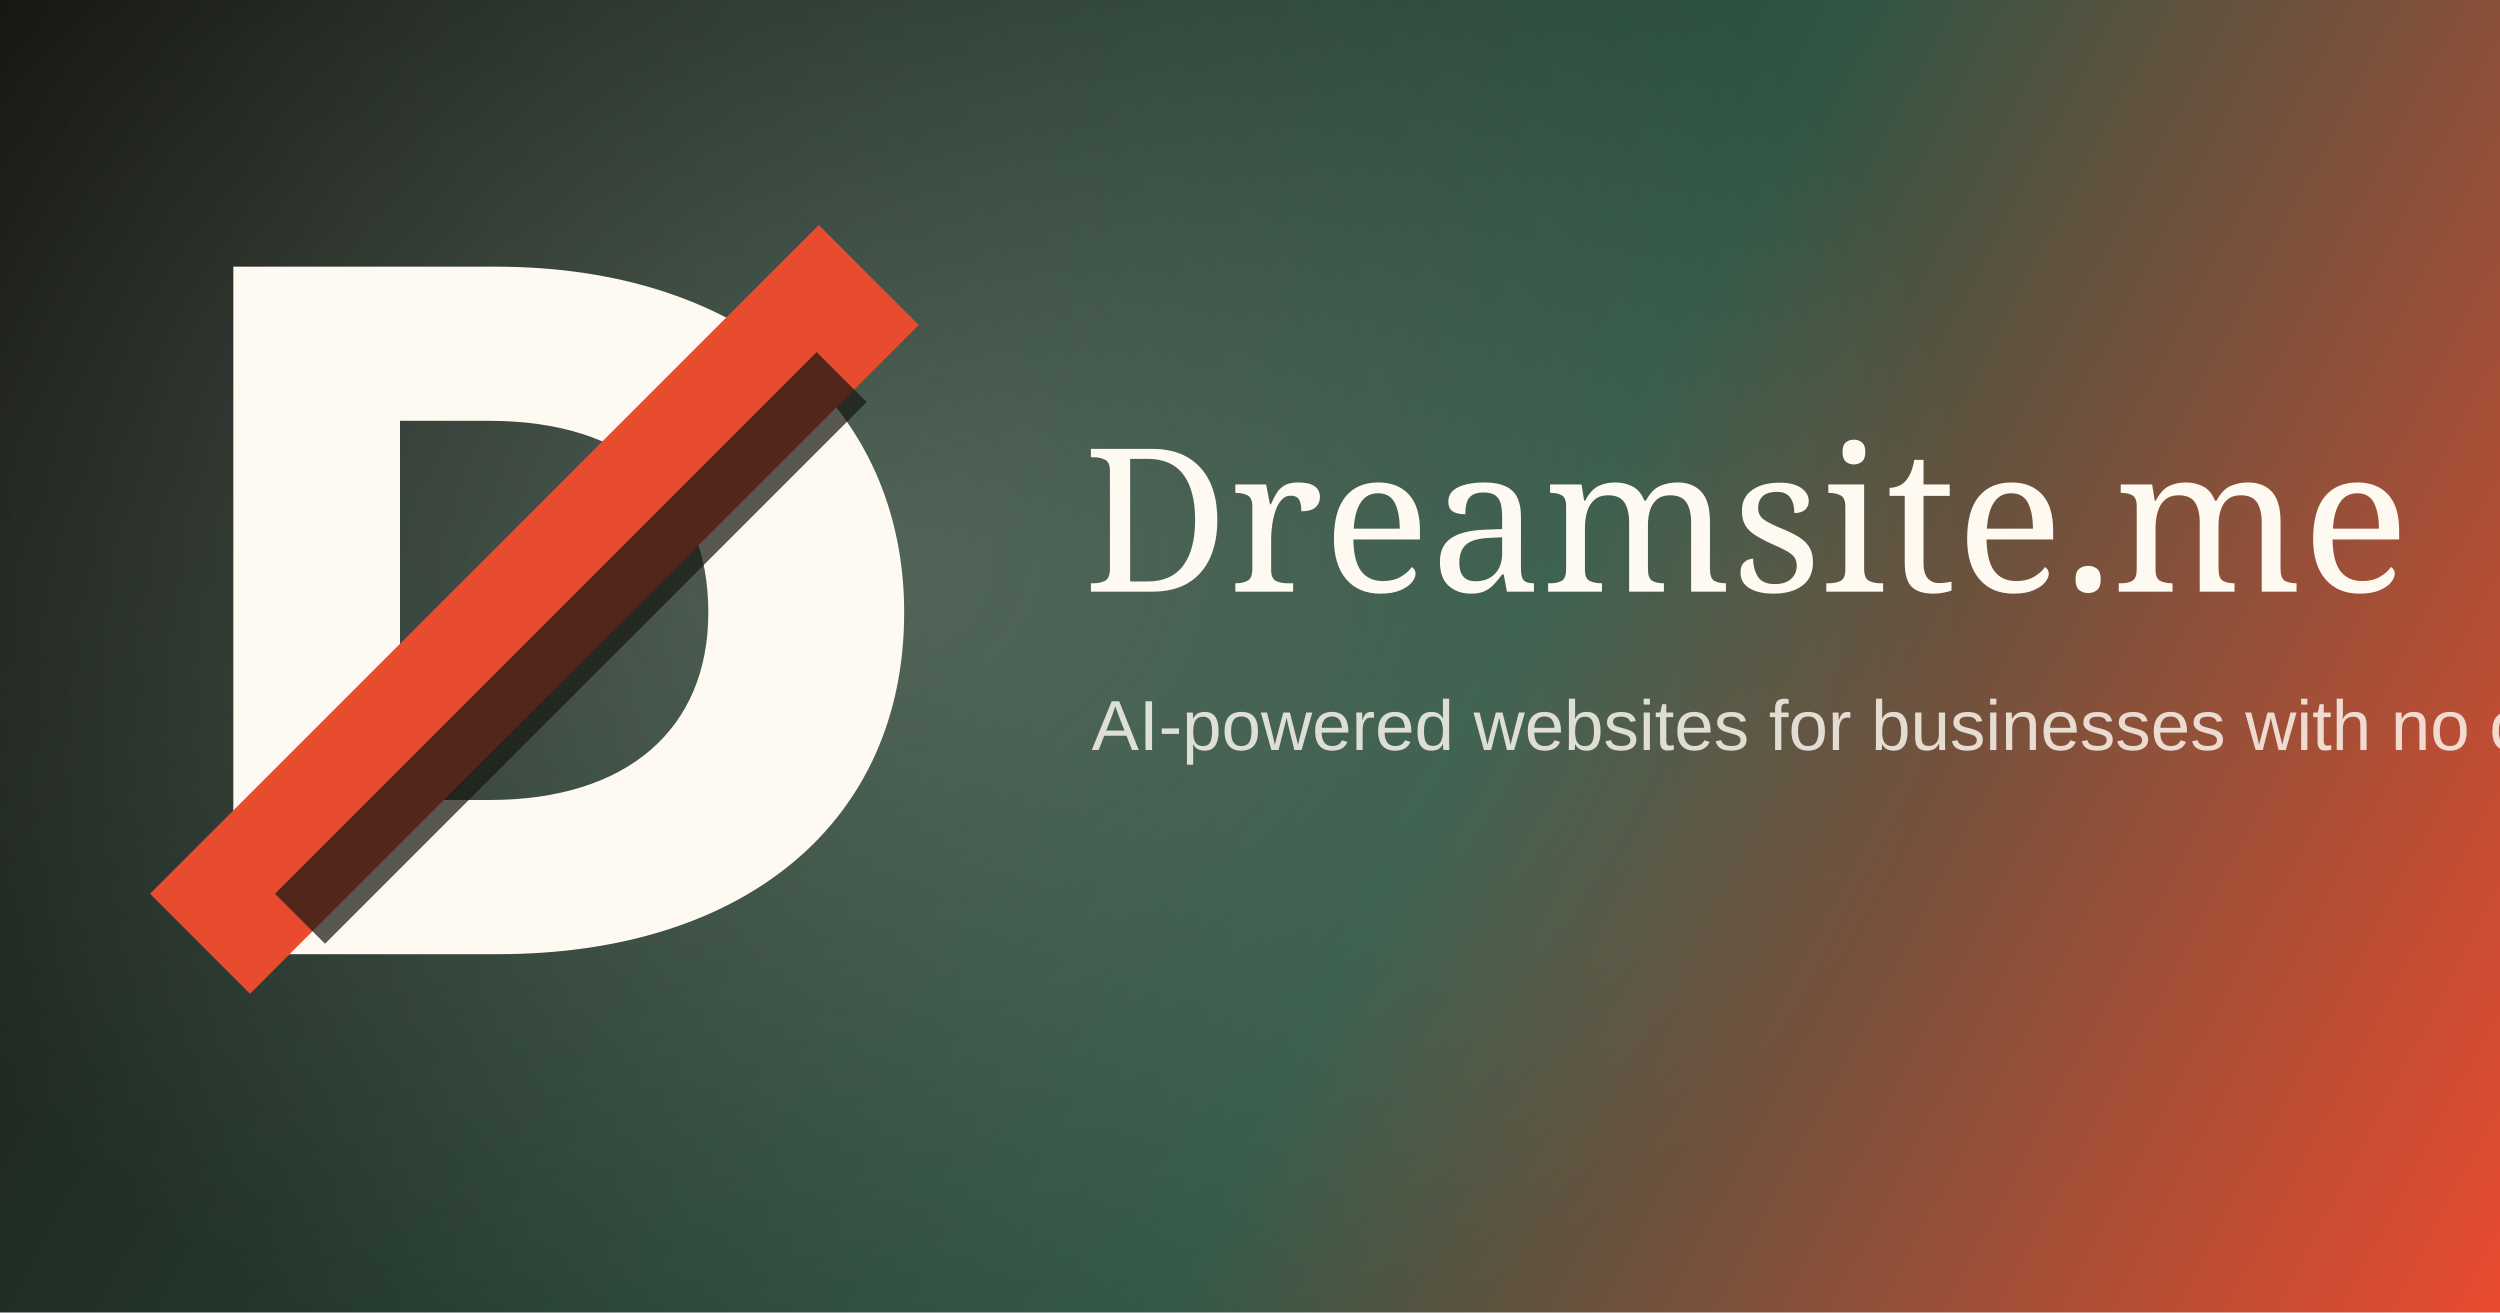
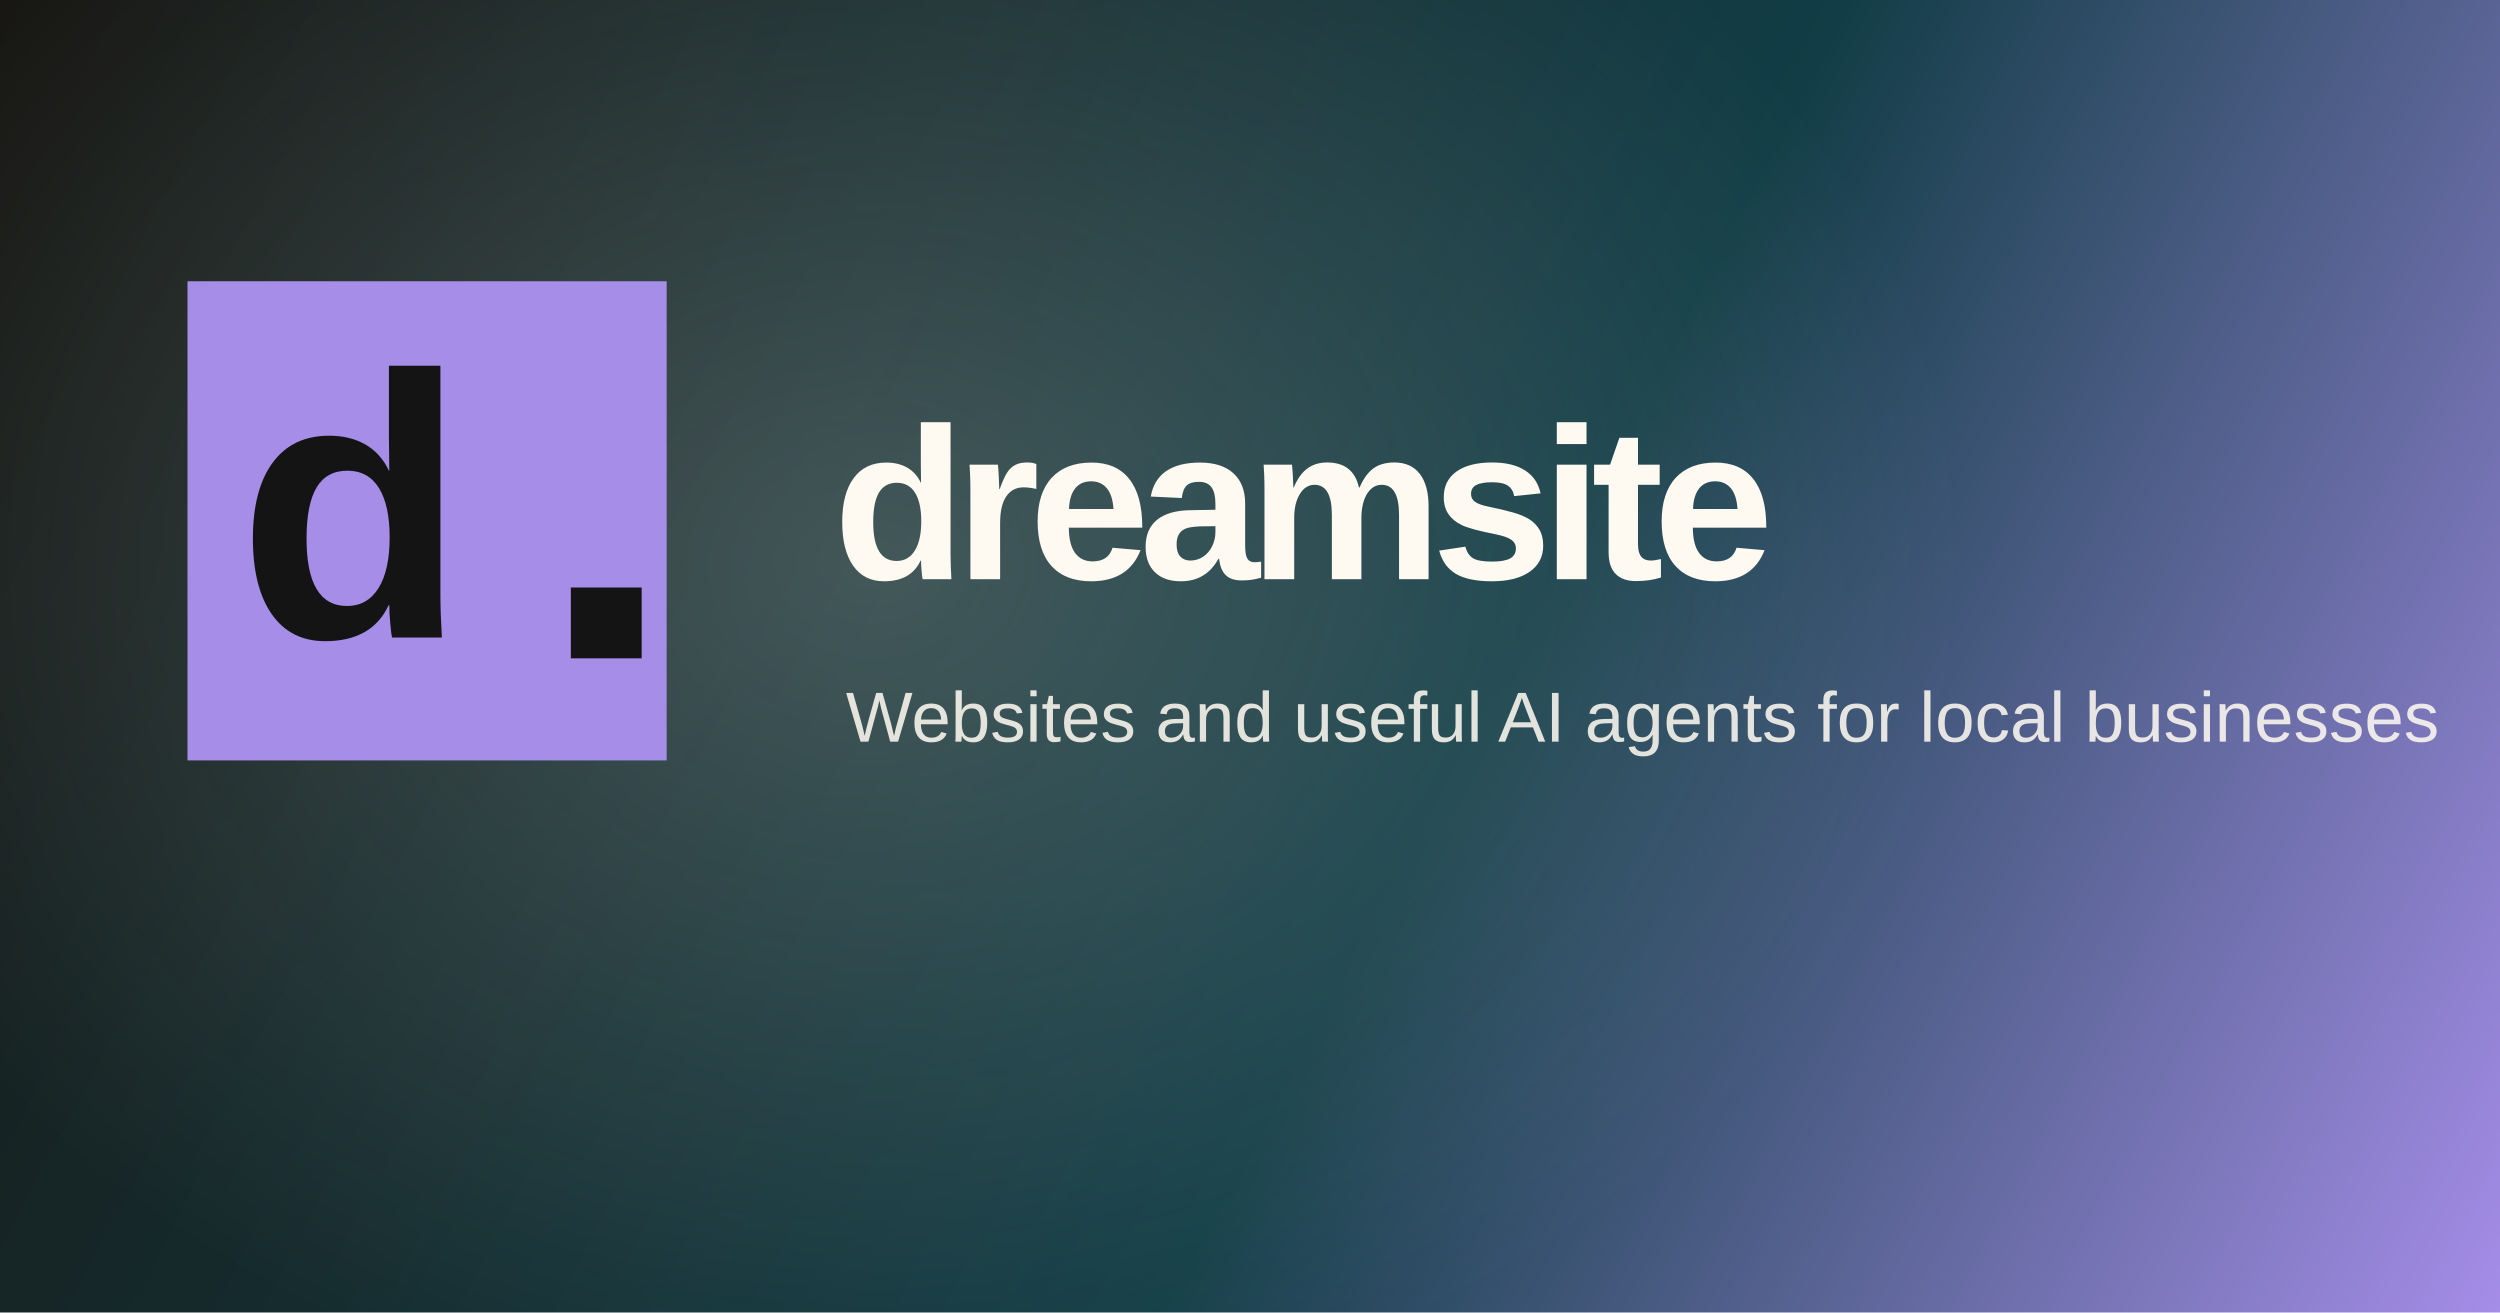
<svg xmlns="http://www.w3.org/2000/svg" viewBox="0 0 1200 630" role="img" aria-labelledby="title desc">
  <defs>
    <linearGradient id="bg" x1="0" x2="1200" y1="0" y2="630" gradientUnits="userSpaceOnUse">
      <stop stop-color="#181713" />
-       <stop offset=".58" stop-color="#2f5544" />
-       <stop offset="1" stop-color="#e94b2f" />
+       <stop offset=".58" stop-color="#123d46" />
+       <stop offset="1" stop-color="#a58de8" />
    </linearGradient>
    <radialGradient id="light" cx="0" cy="0" r="1" gradientTransform="matrix(520 0 0 420 420 270)" gradientUnits="userSpaceOnUse">
      <stop stop-color="#fffaf1" stop-opacity=".2" />
      <stop offset="1" stop-color="#fffaf1" stop-opacity="0" />
    </radialGradient>
  </defs>
  <rect width="1200" height="630" fill="url(#bg)" />
  <rect width="1200" height="630" fill="url(#light)" />
-   <path fill="#fffaf1" d="M112 128h126c120 0 196 68 196 166 0 101-77 164-195 164H112V128Zm80 74v182h43c66 0 105-34 105-90 0-58-39-92-105-92h-43Z" />
-   <path fill="#e94b2f" d="M72 429 393 108l48 48-321 321z" />
-   <path fill="#181713" d="m132 429 260-260 24 24-260 260z" opacity=".72" />
-   <text x="520" y="284" fill="#fffaf1" font-family="Georgia, serif" font-size="96">Dreamsite.me</text>
-   <text x="524" y="360" fill="#fffaf1" font-family="Arial, sans-serif" font-size="34" opacity=".82">AI-powered websites for businesses with no online presence</text>
+   <rect x="90" y="135" width="230" height="230" fill="#a58de8" />
+   <text x="114" y="306" fill="#141414" font-family="Arial Black, Arial, Helvetica, sans-serif" font-size="180" font-weight="900">d</text>
+   <rect x="274" y="282" width="34" height="34" fill="#141414" />
+   <text x="400" y="278" fill="#fffaf1" font-family="Avenir Next, Arial, sans-serif" font-weight="900" font-size="104" letter-spacing="-5">dreamsite</text>
+   <text x="406" y="356" fill="#fffaf1" font-family="Arial, sans-serif" font-size="34" opacity=".86">Websites and useful AI agents for local businesses</text>
</svg>
